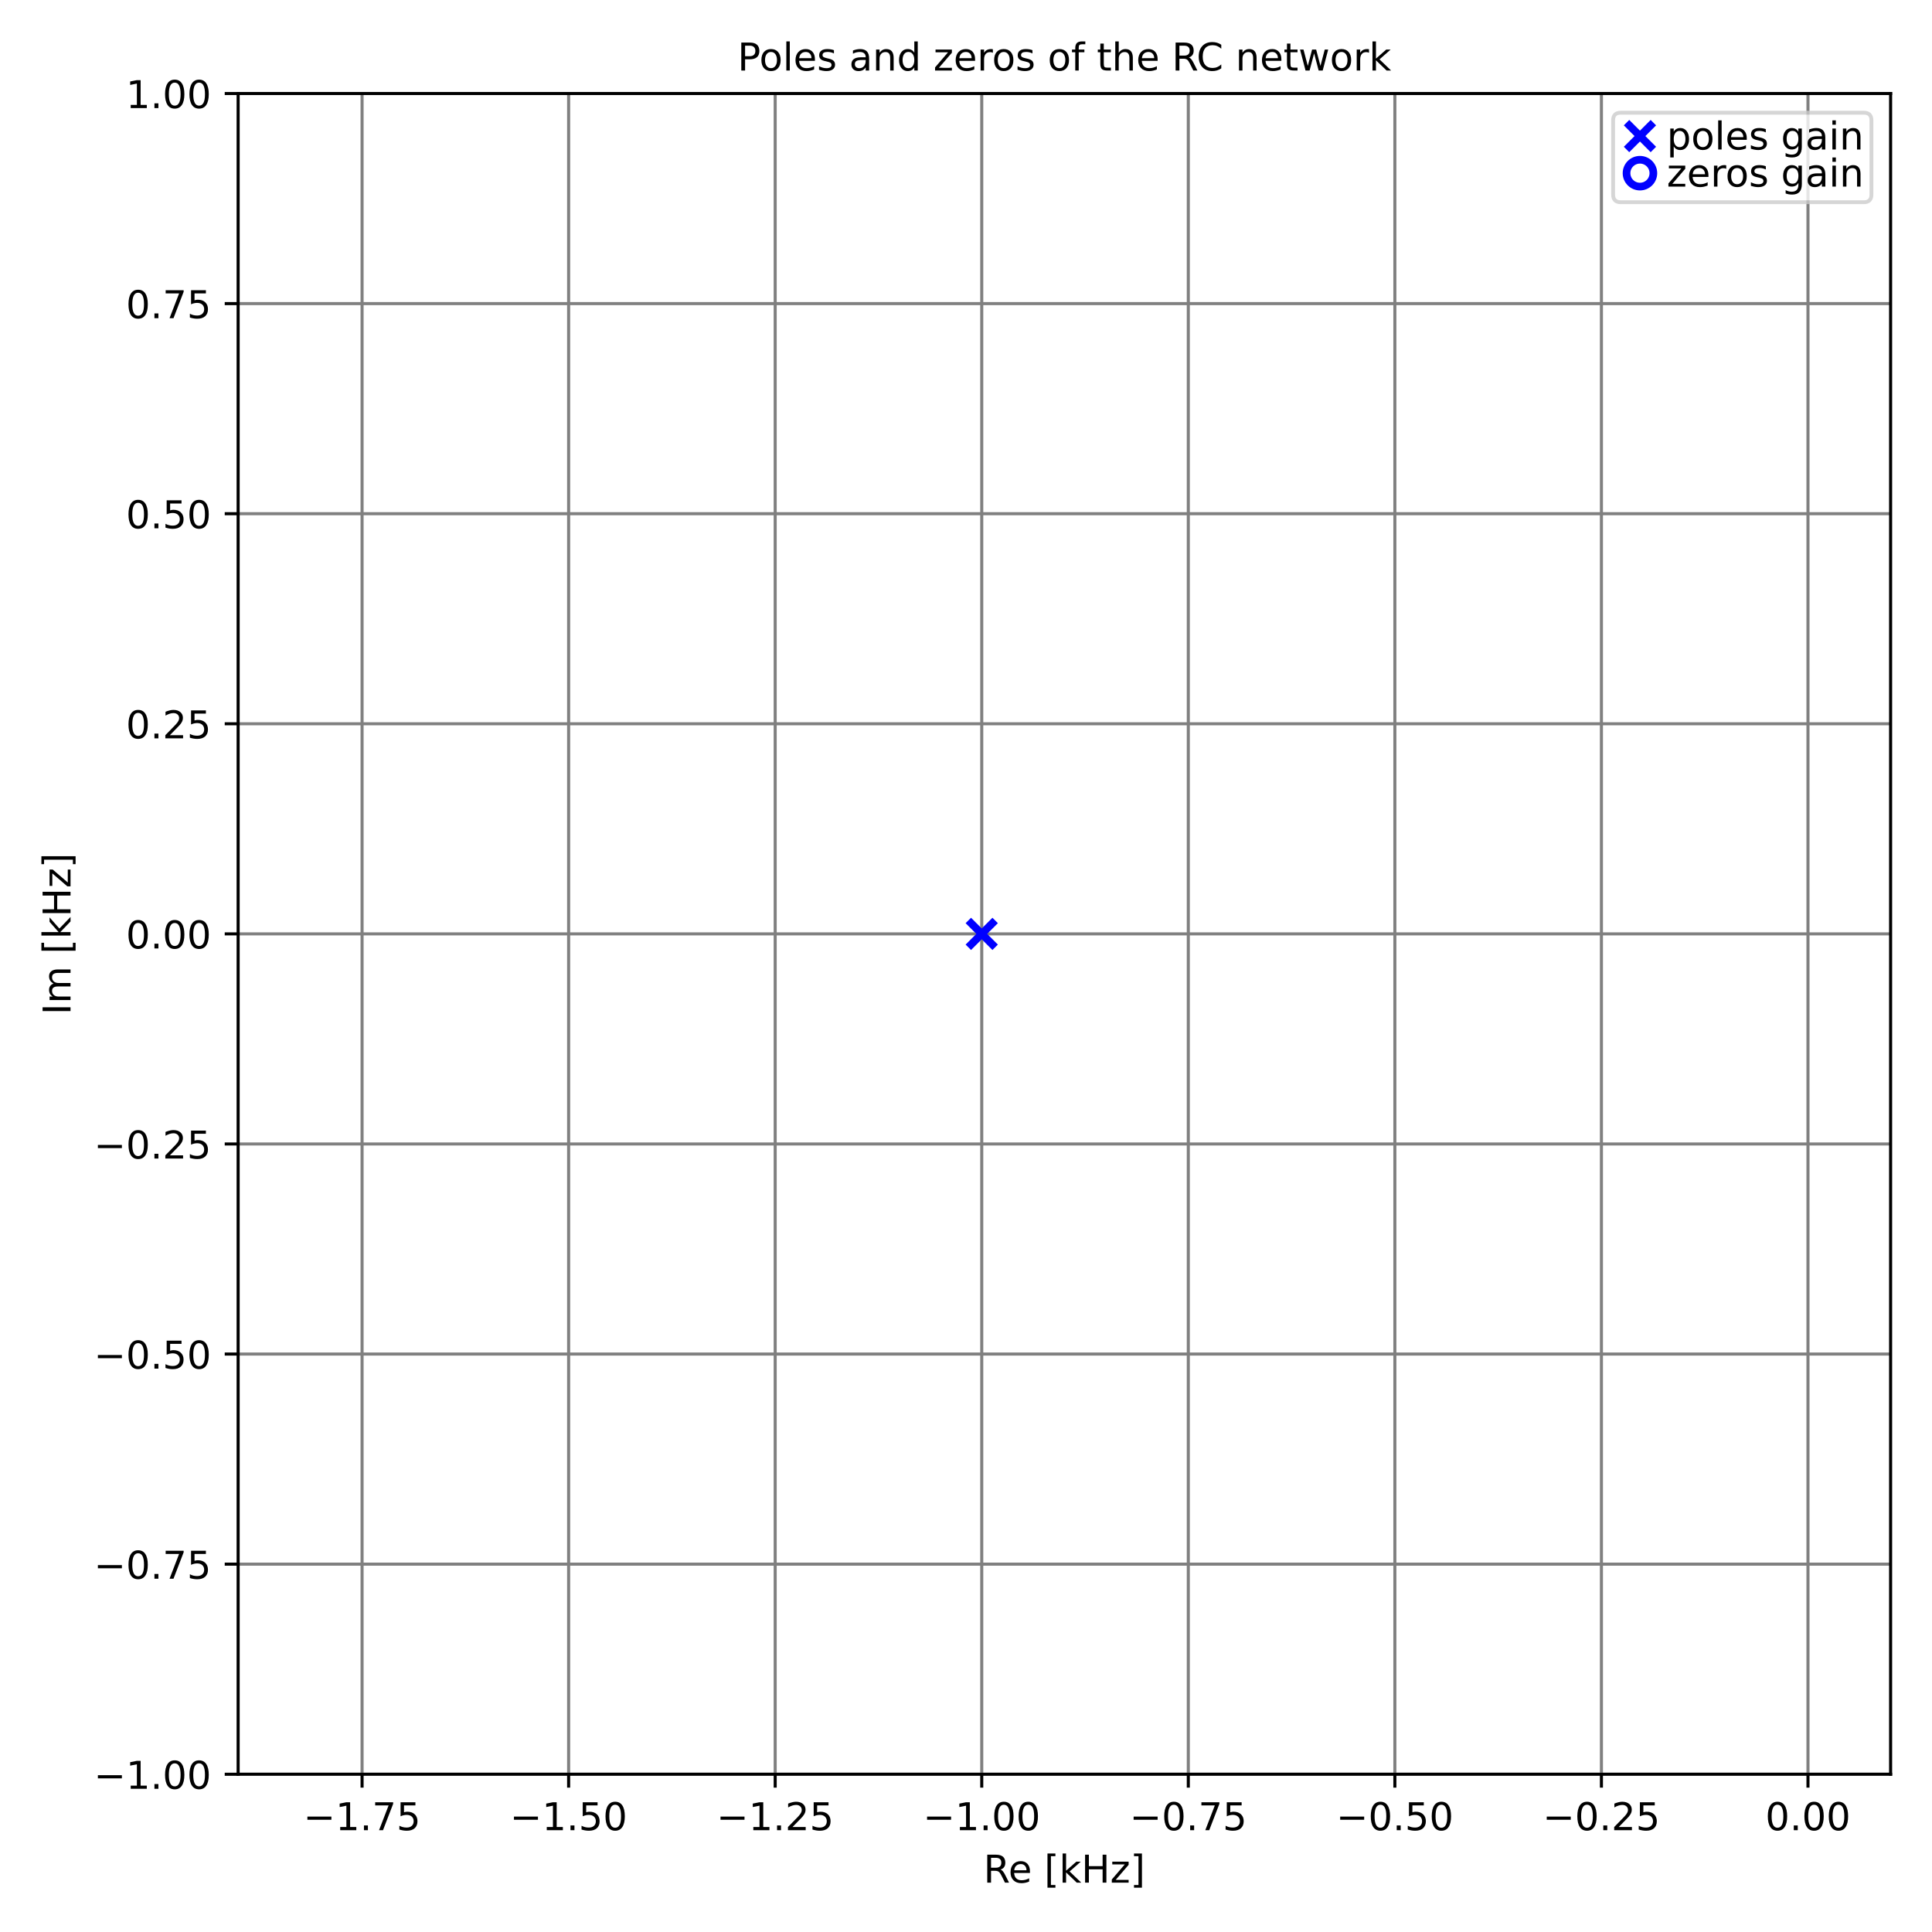
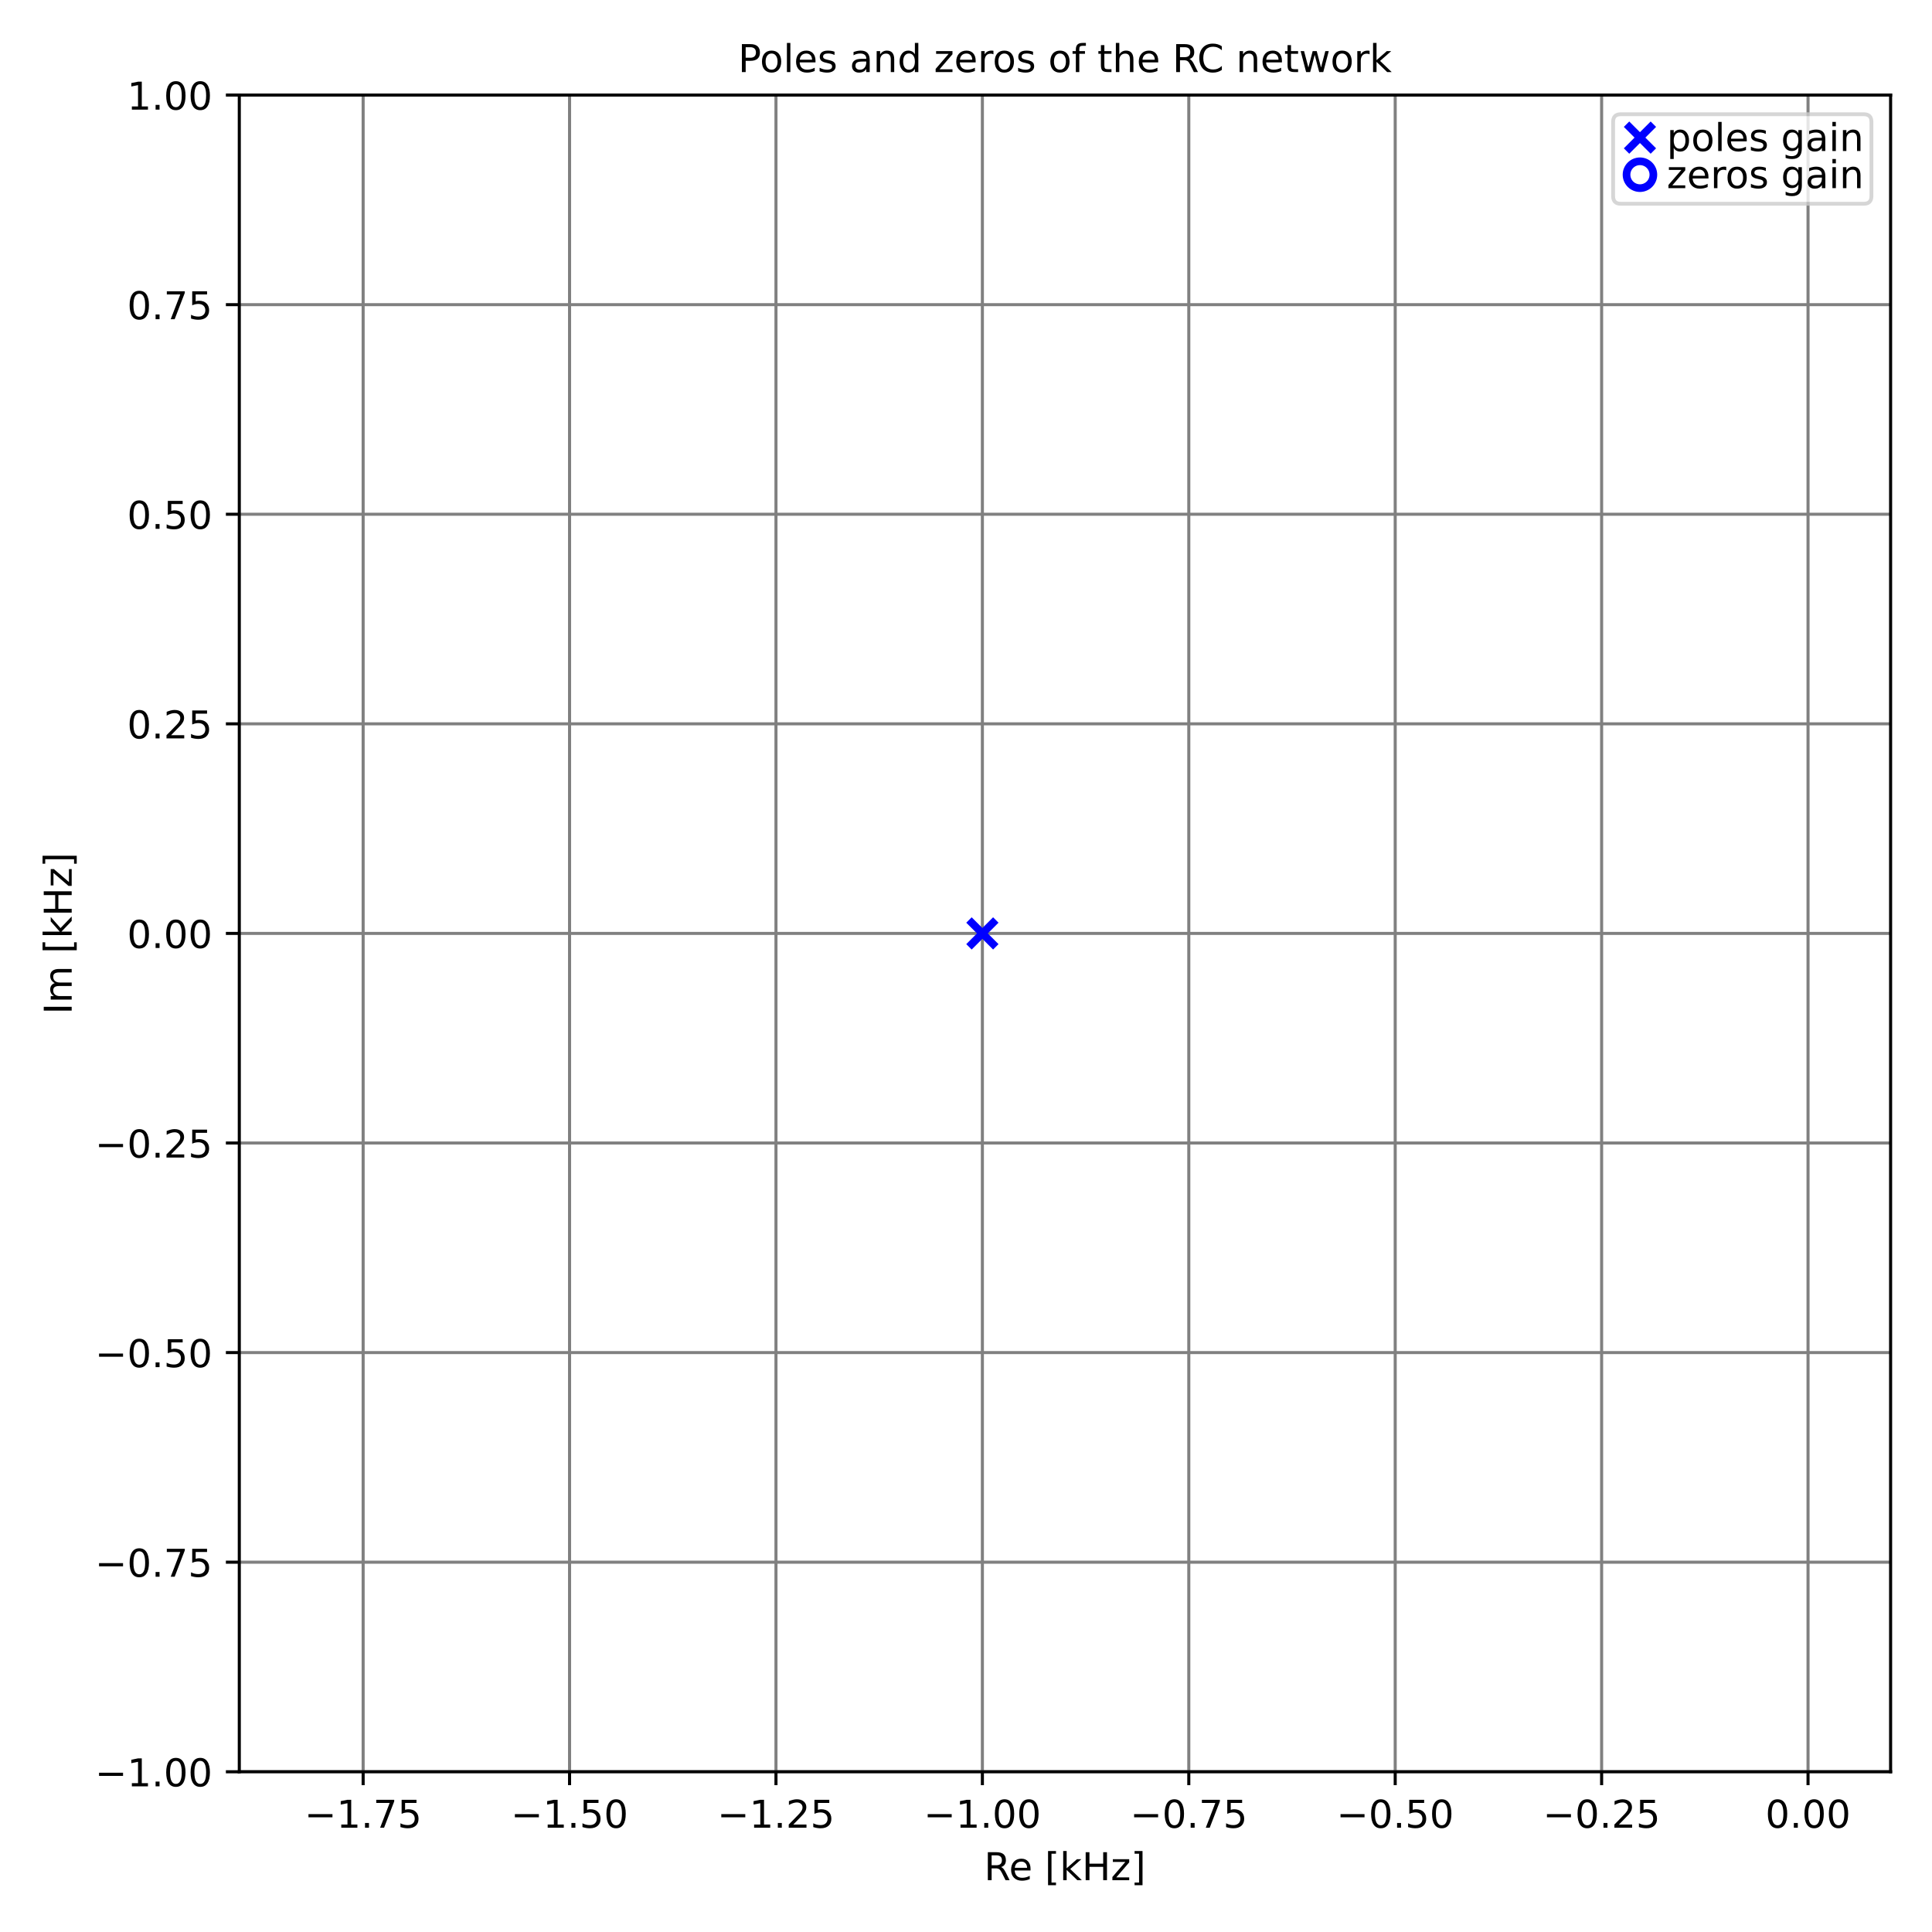
<svg xmlns="http://www.w3.org/2000/svg" xmlns:xlink="http://www.w3.org/1999/xlink" width="504pt" height="504pt" viewBox="0 0 504 504" version="1.1">
  <defs>
    <style type="text/css">*{stroke-linejoin: round; stroke-linecap: butt}</style>
  </defs>
  <g id="figure_1">
    <g id="patch_1">
      <path d="M 0 504  L 504 504  L 504 0  L 0 0  z " style="fill: #ffffff" />
    </g>
    <g id="axes_1">
      <g id="patch_2">
-         <path d="M 62.123 462.844  L 493.2 462.844  L 493.2 24.398  L 62.123 24.398  z " style="fill: #ffffff" />
+         <path d="M 62.425 462.2  L 493.2 462.2  L 493.2 24.8  L 62.425 24.8  z " style="fill: #ffffff" />
      </g>
      <g id="matplotlib.axis_1">
        <g id="xtick_1">
          <g id="line2d_1">
-             <path d="M 94.454 462.844  L 94.454 24.398  " clip-path="url(#p9e55b33abb)" style="fill: none; stroke: #808080; stroke-width: 0.8; stroke-linecap: square" />
+             <path d="M 94.733 462.2  L 94.733 24.8  " clip-path="url(#pa6cd4829ce)" style="fill: none; stroke: #808080; stroke-width: 0.8; stroke-linecap: square" />
          </g>
          <g id="line2d_2">
            <defs>
-               <path id="m2399edb644" d="M 0 0  L 0 3.5  " style="stroke: #000000; stroke-width: 0.8" />
+               <path id="m1ba899b38e" d="M 0 0  L 0 3.5  " style="stroke: #000000; stroke-width: 0.8" />
            </defs>
            <g>
-               <use xlink:href="#m2399edb644" x="94.454" y="462.844" style="stroke: #000000; stroke-width: 0.8" />
+               <use xlink:href="#m1ba899b38e" x="94.733" y="462.2" style="stroke: #000000; stroke-width: 0.8" />
            </g>
          </g>
          <g id="text_1">
-             <g transform="translate(79.13152 477.4422) scale(0.1 -0.1)">
+             <g transform="translate(79.41047 476.7984) scale(0.1 -0.1)">
              <defs>
                <path id="DejaVuSans-2212" d="M 678 2272  L 4684 2272  L 4684 1741  L 678 1741  L 678 2272  z " transform="scale(0.015625)" />
                <path id="DejaVuSans-31" d="M 794 531  L 1825 531  L 1825 4091  L 703 3866  L 703 4441  L 1819 4666  L 2450 4666  L 2450 531  L 3481 531  L 3481 0  L 794 0  L 794 531  z " transform="scale(0.015625)" />
                <path id="DejaVuSans-2e" d="M 684 794  L 1344 794  L 1344 0  L 684 0  L 684 794  z " transform="scale(0.015625)" />
                <path id="DejaVuSans-37" d="M 525 4666  L 3525 4666  L 3525 4397  L 1831 0  L 1172 0  L 2766 4134  L 525 4134  L 525 4666  z " transform="scale(0.015625)" />
                <path id="DejaVuSans-35" d="M 691 4666  L 3169 4666  L 3169 4134  L 1269 4134  L 1269 2991  Q 1406 3038 1543 3061  Q 1681 3084 1819 3084  Q 2600 3084 3056 2656  Q 3513 2228 3513 1497  Q 3513 744 3044 326  Q 2575 -91 1722 -91  Q 1428 -91 1123 -41  Q 819 9 494 109  L 494 744  Q 775 591 1075 516  Q 1375 441 1709 441  Q 2250 441 2565 725  Q 2881 1009 2881 1497  Q 2881 1984 2565 2268  Q 2250 2553 1709 2553  Q 1456 2553 1204 2497  Q 953 2441 691 2322  L 691 4666  z " transform="scale(0.015625)" />
              </defs>
              <use xlink:href="#DejaVuSans-2212" />
              <use xlink:href="#DejaVuSans-31" x="83.789" />
              <use xlink:href="#DejaVuSans-2e" x="147.412" />
              <use xlink:href="#DejaVuSans-37" x="179.199" />
              <use xlink:href="#DejaVuSans-35" x="242.822" />
            </g>
          </g>
        </g>
        <g id="xtick_2">
          <g id="line2d_3">
-             <path d="M 148.339 462.844  L 148.339 24.398  " clip-path="url(#p9e55b33abb)" style="fill: none; stroke: #808080; stroke-width: 0.8; stroke-linecap: square" />
+             <path d="M 148.58 462.2  L 148.58 24.8  " clip-path="url(#pa6cd4829ce)" style="fill: none; stroke: #808080; stroke-width: 0.8; stroke-linecap: square" />
          </g>
          <g id="line2d_4">
            <g>
-               <use xlink:href="#m2399edb644" x="148.339" y="462.844" style="stroke: #000000; stroke-width: 0.8" />
+               <use xlink:href="#m1ba899b38e" x="148.58" y="462.2" style="stroke: #000000; stroke-width: 0.8" />
            </g>
          </g>
          <g id="text_2">
-             <g transform="translate(133.0161 477.4422) scale(0.1 -0.1)">
+             <g transform="translate(133.2573 476.7984) scale(0.1 -0.1)">
              <defs>
                <path id="DejaVuSans-30" d="M 2034 4250  Q 1547 4250 1301 3770  Q 1056 3291 1056 2328  Q 1056 1369 1301 889  Q 1547 409 2034 409  Q 2525 409 2770 889  Q 3016 1369 3016 2328  Q 3016 3291 2770 3770  Q 2525 4250 2034 4250  z M 2034 4750  Q 2819 4750 3233 4129  Q 3647 3509 3647 2328  Q 3647 1150 3233 529  Q 2819 -91 2034 -91  Q 1250 -91 836 529  Q 422 1150 422 2328  Q 422 3509 836 4129  Q 1250 4750 2034 4750  z " transform="scale(0.015625)" />
              </defs>
              <use xlink:href="#DejaVuSans-2212" />
              <use xlink:href="#DejaVuSans-31" x="83.789" />
              <use xlink:href="#DejaVuSans-2e" x="147.412" />
              <use xlink:href="#DejaVuSans-35" x="179.199" />
              <use xlink:href="#DejaVuSans-30" x="242.822" />
            </g>
          </g>
        </g>
        <g id="xtick_3">
          <g id="line2d_5">
-             <path d="M 202.223 462.844  L 202.223 24.398  " clip-path="url(#p9e55b33abb)" style="fill: none; stroke: #808080; stroke-width: 0.8; stroke-linecap: square" />
+             <path d="M 202.427 462.2  L 202.427 24.8  " clip-path="url(#pa6cd4829ce)" style="fill: none; stroke: #808080; stroke-width: 0.8; stroke-linecap: square" />
          </g>
          <g id="line2d_6">
            <g>
-               <use xlink:href="#m2399edb644" x="202.223" y="462.844" style="stroke: #000000; stroke-width: 0.8" />
+               <use xlink:href="#m1ba899b38e" x="202.427" y="462.2" style="stroke: #000000; stroke-width: 0.8" />
            </g>
          </g>
          <g id="text_3">
-             <g transform="translate(186.9007 477.4422) scale(0.1 -0.1)">
+             <g transform="translate(187.1042 476.7984) scale(0.1 -0.1)">
              <defs>
                <path id="DejaVuSans-32" d="M 1228 531  L 3431 531  L 3431 0  L 469 0  L 469 531  Q 828 903 1448 1529  Q 2069 2156 2228 2338  Q 2531 2678 2651 2914  Q 2772 3150 2772 3378  Q 2772 3750 2511 3984  Q 2250 4219 1831 4219  Q 1534 4219 1204 4116  Q 875 4013 500 3803  L 500 4441  Q 881 4594 1212 4672  Q 1544 4750 1819 4750  Q 2544 4750 2975 4387  Q 3406 4025 3406 3419  Q 3406 3131 3298 2873  Q 3191 2616 2906 2266  Q 2828 2175 2409 1742  Q 1991 1309 1228 531  z " transform="scale(0.015625)" />
              </defs>
              <use xlink:href="#DejaVuSans-2212" />
              <use xlink:href="#DejaVuSans-31" x="83.789" />
              <use xlink:href="#DejaVuSans-2e" x="147.412" />
              <use xlink:href="#DejaVuSans-32" x="179.199" />
              <use xlink:href="#DejaVuSans-35" x="242.822" />
            </g>
          </g>
        </g>
        <g id="xtick_4">
          <g id="line2d_7">
-             <path d="M 256.108 462.844  L 256.108 24.398  " clip-path="url(#p9e55b33abb)" style="fill: none; stroke: #808080; stroke-width: 0.8; stroke-linecap: square" />
+             <path d="M 256.274 462.2  L 256.274 24.8  " clip-path="url(#pa6cd4829ce)" style="fill: none; stroke: #808080; stroke-width: 0.8; stroke-linecap: square" />
          </g>
          <g id="line2d_8">
            <g>
-               <use xlink:href="#m2399edb644" x="256.108" y="462.844" style="stroke: #000000; stroke-width: 0.8" />
+               <use xlink:href="#m1ba899b38e" x="256.274" y="462.2" style="stroke: #000000; stroke-width: 0.8" />
            </g>
          </g>
          <g id="text_4">
-             <g transform="translate(240.7852 477.4422) scale(0.1 -0.1)">
+             <g transform="translate(240.9511 476.7984) scale(0.1 -0.1)">
              <use xlink:href="#DejaVuSans-2212" />
              <use xlink:href="#DejaVuSans-31" x="83.789" />
              <use xlink:href="#DejaVuSans-2e" x="147.412" />
              <use xlink:href="#DejaVuSans-30" x="179.199" />
              <use xlink:href="#DejaVuSans-30" x="242.822" />
            </g>
          </g>
        </g>
        <g id="xtick_5">
          <g id="line2d_9">
-             <path d="M 309.992 462.844  L 309.992 24.398  " clip-path="url(#p9e55b33abb)" style="fill: none; stroke: #808080; stroke-width: 0.8; stroke-linecap: square" />
+             <path d="M 310.121 462.2  L 310.121 24.8  " clip-path="url(#pa6cd4829ce)" style="fill: none; stroke: #808080; stroke-width: 0.8; stroke-linecap: square" />
          </g>
          <g id="line2d_10">
            <g>
-               <use xlink:href="#m2399edb644" x="309.992" y="462.844" style="stroke: #000000; stroke-width: 0.8" />
+               <use xlink:href="#m1ba899b38e" x="310.121" y="462.2" style="stroke: #000000; stroke-width: 0.8" />
            </g>
          </g>
          <g id="text_5">
-             <g transform="translate(294.6698 477.4422) scale(0.1 -0.1)">
+             <g transform="translate(294.798 476.7984) scale(0.1 -0.1)">
              <use xlink:href="#DejaVuSans-2212" />
              <use xlink:href="#DejaVuSans-30" x="83.789" />
              <use xlink:href="#DejaVuSans-2e" x="147.412" />
              <use xlink:href="#DejaVuSans-37" x="179.199" />
              <use xlink:href="#DejaVuSans-35" x="242.822" />
            </g>
          </g>
        </g>
        <g id="xtick_6">
          <g id="line2d_11">
-             <path d="M 363.877 462.844  L 363.877 24.398  " clip-path="url(#p9e55b33abb)" style="fill: none; stroke: #808080; stroke-width: 0.8; stroke-linecap: square" />
+             <path d="M 363.967 462.2  L 363.967 24.8  " clip-path="url(#pa6cd4829ce)" style="fill: none; stroke: #808080; stroke-width: 0.8; stroke-linecap: square" />
          </g>
          <g id="line2d_12">
            <g>
-               <use xlink:href="#m2399edb644" x="363.877" y="462.844" style="stroke: #000000; stroke-width: 0.8" />
+               <use xlink:href="#m1ba899b38e" x="363.967" y="462.2" style="stroke: #000000; stroke-width: 0.8" />
            </g>
          </g>
          <g id="text_6">
-             <g transform="translate(348.5544 477.4422) scale(0.1 -0.1)">
+             <g transform="translate(348.6448 476.7984) scale(0.1 -0.1)">
              <use xlink:href="#DejaVuSans-2212" />
              <use xlink:href="#DejaVuSans-30" x="83.789" />
              <use xlink:href="#DejaVuSans-2e" x="147.412" />
              <use xlink:href="#DejaVuSans-35" x="179.199" />
              <use xlink:href="#DejaVuSans-30" x="242.822" />
            </g>
          </g>
        </g>
        <g id="xtick_7">
          <g id="line2d_13">
-             <path d="M 417.762 462.844  L 417.762 24.398  " clip-path="url(#p9e55b33abb)" style="fill: none; stroke: #808080; stroke-width: 0.8; stroke-linecap: square" />
+             <path d="M 417.814 462.2  L 417.814 24.8  " clip-path="url(#pa6cd4829ce)" style="fill: none; stroke: #808080; stroke-width: 0.8; stroke-linecap: square" />
          </g>
          <g id="line2d_14">
            <g>
-               <use xlink:href="#m2399edb644" x="417.762" y="462.844" style="stroke: #000000; stroke-width: 0.8" />
+               <use xlink:href="#m1ba899b38e" x="417.814" y="462.2" style="stroke: #000000; stroke-width: 0.8" />
            </g>
          </g>
          <g id="text_7">
-             <g transform="translate(402.4389 477.4422) scale(0.1 -0.1)">
+             <g transform="translate(402.4917 476.7984) scale(0.1 -0.1)">
              <use xlink:href="#DejaVuSans-2212" />
              <use xlink:href="#DejaVuSans-30" x="83.789" />
              <use xlink:href="#DejaVuSans-2e" x="147.412" />
              <use xlink:href="#DejaVuSans-32" x="179.199" />
              <use xlink:href="#DejaVuSans-35" x="242.822" />
            </g>
          </g>
        </g>
        <g id="xtick_8">
          <g id="line2d_15">
-             <path d="M 471.646 462.844  L 471.646 24.398  " clip-path="url(#p9e55b33abb)" style="fill: none; stroke: #808080; stroke-width: 0.8; stroke-linecap: square" />
+             <path d="M 471.661 462.2  L 471.661 24.8  " clip-path="url(#pa6cd4829ce)" style="fill: none; stroke: #808080; stroke-width: 0.8; stroke-linecap: square" />
          </g>
          <g id="line2d_16">
            <g>
-               <use xlink:href="#m2399edb644" x="471.646" y="462.844" style="stroke: #000000; stroke-width: 0.8" />
+               <use xlink:href="#m1ba899b38e" x="471.661" y="462.2" style="stroke: #000000; stroke-width: 0.8" />
            </g>
          </g>
          <g id="text_8">
-             <g transform="translate(460.5134 477.4422) scale(0.1 -0.1)">
+             <g transform="translate(460.5284 476.7984) scale(0.1 -0.1)">
              <use xlink:href="#DejaVuSans-30" />
              <use xlink:href="#DejaVuSans-2e" x="63.623" />
              <use xlink:href="#DejaVuSans-30" x="95.41" />
              <use xlink:href="#DejaVuSans-30" x="159.033" />
            </g>
          </g>
        </g>
        <g id="text_9">
-           <g transform="translate(256.5656 491.1203) scale(0.1 -0.1)">
+           <g transform="translate(256.7164 490.4766) scale(0.1 -0.1)">
            <defs>
              <path id="DejaVuSans-52" d="M 2841 2188  Q 3044 2119 3236 1894  Q 3428 1669 3622 1275  L 4263 0  L 3584 0  L 2988 1197  Q 2756 1666 2539 1819  Q 2322 1972 1947 1972  L 1259 1972  L 1259 0  L 628 0  L 628 4666  L 2053 4666  Q 2853 4666 3247 4331  Q 3641 3997 3641 3322  Q 3641 2881 3436 2590  Q 3231 2300 2841 2188  z M 1259 4147  L 1259 2491  L 2053 2491  Q 2509 2491 2742 2702  Q 2975 2913 2975 3322  Q 2975 3731 2742 3939  Q 2509 4147 2053 4147  L 1259 4147  z " transform="scale(0.015625)" />
              <path id="DejaVuSans-65" d="M 3597 1894  L 3597 1613  L 953 1613  Q 991 1019 1311 708  Q 1631 397 2203 397  Q 2534 397 2845 478  Q 3156 559 3463 722  L 3463 178  Q 3153 47 2828 -22  Q 2503 -91 2169 -91  Q 1331 -91 842 396  Q 353 884 353 1716  Q 353 2575 817 3079  Q 1281 3584 2069 3584  Q 2775 3584 3186 3129  Q 3597 2675 3597 1894  z M 3022 2063  Q 3016 2534 2758 2815  Q 2500 3097 2075 3097  Q 1594 3097 1305 2825  Q 1016 2553 972 2059  L 3022 2063  z " transform="scale(0.015625)" />
              <path id="DejaVuSans-20" transform="scale(0.015625)" />
              <path id="DejaVuSans-5b" d="M 550 4863  L 1875 4863  L 1875 4416  L 1125 4416  L 1125 -397  L 1875 -397  L 1875 -844  L 550 -844  L 550 4863  z " transform="scale(0.015625)" />
              <path id="DejaVuSans-6b" d="M 581 4863  L 1159 4863  L 1159 1991  L 2875 3500  L 3609 3500  L 1753 1863  L 3688 0  L 2938 0  L 1159 1709  L 1159 0  L 581 0  L 581 4863  z " transform="scale(0.015625)" />
              <path id="DejaVuSans-48" d="M 628 4666  L 1259 4666  L 1259 2753  L 3553 2753  L 3553 4666  L 4184 4666  L 4184 0  L 3553 0  L 3553 2222  L 1259 2222  L 1259 0  L 628 0  L 628 4666  z " transform="scale(0.015625)" />
              <path id="DejaVuSans-7a" d="M 353 3500  L 3084 3500  L 3084 2975  L 922 459  L 3084 459  L 3084 0  L 275 0  L 275 525  L 2438 3041  L 353 3041  L 353 3500  z " transform="scale(0.015625)" />
              <path id="DejaVuSans-5d" d="M 1947 4863  L 1947 -844  L 622 -844  L 622 -397  L 1369 -397  L 1369 4416  L 622 4416  L 622 4863  L 1947 4863  z " transform="scale(0.015625)" />
            </defs>
            <use xlink:href="#DejaVuSans-52" />
            <use xlink:href="#DejaVuSans-65" x="64.982" />
            <use xlink:href="#DejaVuSans-20" x="126.506" />
            <use xlink:href="#DejaVuSans-5b" x="158.293" />
            <use xlink:href="#DejaVuSans-6b" x="197.307" />
            <use xlink:href="#DejaVuSans-48" x="255.217" />
            <use xlink:href="#DejaVuSans-7a" x="330.412" />
            <use xlink:href="#DejaVuSans-5d" x="382.902" />
          </g>
        </g>
      </g>
      <g id="matplotlib.axis_2">
        <g id="ytick_1">
          <g id="line2d_17">
-             <path d="M 62.123 462.844  L 493.2 462.844  " clip-path="url(#p9e55b33abb)" style="fill: none; stroke: #808080; stroke-width: 0.8; stroke-linecap: square" />
+             <path d="M 62.425 462.2  L 493.2 462.2  " clip-path="url(#pa6cd4829ce)" style="fill: none; stroke: #808080; stroke-width: 0.8; stroke-linecap: square" />
          </g>
          <g id="line2d_18">
            <defs>
-               <path id="m7b6ca3f823" d="M 0 0  L -3.5 0  " style="stroke: #000000; stroke-width: 0.8" />
+               <path id="m34f484bc29" d="M 0 0  L -3.5 0  " style="stroke: #000000; stroke-width: 0.8" />
            </defs>
            <g>
-               <use xlink:href="#m7b6ca3f823" x="62.123" y="462.844" style="stroke: #000000; stroke-width: 0.8" />
+               <use xlink:href="#m34f484bc29" x="62.425" y="462.2" style="stroke: #000000; stroke-width: 0.8" />
            </g>
          </g>
          <g id="text_10">
-             <g transform="translate(24.47812 466.643) scale(0.1 -0.1)">
+             <g transform="translate(24.77969 465.9992) scale(0.1 -0.1)">
              <use xlink:href="#DejaVuSans-2212" />
              <use xlink:href="#DejaVuSans-31" x="83.789" />
              <use xlink:href="#DejaVuSans-2e" x="147.412" />
              <use xlink:href="#DejaVuSans-30" x="179.199" />
              <use xlink:href="#DejaVuSans-30" x="242.822" />
            </g>
          </g>
        </g>
        <g id="ytick_2">
          <g id="line2d_19">
-             <path d="M 62.123 408.038  L 493.2 408.038  " clip-path="url(#p9e55b33abb)" style="fill: none; stroke: #808080; stroke-width: 0.8; stroke-linecap: square" />
+             <path d="M 62.425 407.525  L 493.2 407.525  " clip-path="url(#pa6cd4829ce)" style="fill: none; stroke: #808080; stroke-width: 0.8; stroke-linecap: square" />
          </g>
          <g id="line2d_20">
            <g>
-               <use xlink:href="#m7b6ca3f823" x="62.123" y="408.038" style="stroke: #000000; stroke-width: 0.8" />
+               <use xlink:href="#m34f484bc29" x="62.425" y="407.525" style="stroke: #000000; stroke-width: 0.8" />
            </g>
          </g>
          <g id="text_11">
-             <g transform="translate(24.47812 411.8373) scale(0.1 -0.1)">
+             <g transform="translate(24.77969 411.3242) scale(0.1 -0.1)">
              <use xlink:href="#DejaVuSans-2212" />
              <use xlink:href="#DejaVuSans-30" x="83.789" />
              <use xlink:href="#DejaVuSans-2e" x="147.412" />
              <use xlink:href="#DejaVuSans-37" x="179.199" />
              <use xlink:href="#DejaVuSans-35" x="242.822" />
            </g>
          </g>
        </g>
        <g id="ytick_3">
          <g id="line2d_21">
-             <path d="M 62.123 353.232  L 493.2 353.232  " clip-path="url(#p9e55b33abb)" style="fill: none; stroke: #808080; stroke-width: 0.8; stroke-linecap: square" />
+             <path d="M 62.425 352.85  L 493.2 352.85  " clip-path="url(#pa6cd4829ce)" style="fill: none; stroke: #808080; stroke-width: 0.8; stroke-linecap: square" />
          </g>
          <g id="line2d_22">
            <g>
-               <use xlink:href="#m7b6ca3f823" x="62.123" y="353.232" style="stroke: #000000; stroke-width: 0.8" />
+               <use xlink:href="#m34f484bc29" x="62.425" y="352.85" style="stroke: #000000; stroke-width: 0.8" />
            </g>
          </g>
          <g id="text_12">
-             <g transform="translate(24.47812 357.0316) scale(0.1 -0.1)">
+             <g transform="translate(24.77969 356.6492) scale(0.1 -0.1)">
              <use xlink:href="#DejaVuSans-2212" />
              <use xlink:href="#DejaVuSans-30" x="83.789" />
              <use xlink:href="#DejaVuSans-2e" x="147.412" />
              <use xlink:href="#DejaVuSans-35" x="179.199" />
              <use xlink:href="#DejaVuSans-30" x="242.822" />
            </g>
          </g>
        </g>
        <g id="ytick_4">
          <g id="line2d_23">
-             <path d="M 62.123 298.427  L 493.2 298.427  " clip-path="url(#p9e55b33abb)" style="fill: none; stroke: #808080; stroke-width: 0.8; stroke-linecap: square" />
+             <path d="M 62.425 298.175  L 493.2 298.175  " clip-path="url(#pa6cd4829ce)" style="fill: none; stroke: #808080; stroke-width: 0.8; stroke-linecap: square" />
          </g>
          <g id="line2d_24">
            <g>
-               <use xlink:href="#m7b6ca3f823" x="62.123" y="298.427" style="stroke: #000000; stroke-width: 0.8" />
+               <use xlink:href="#m34f484bc29" x="62.425" y="298.175" style="stroke: #000000; stroke-width: 0.8" />
            </g>
          </g>
          <g id="text_13">
-             <g transform="translate(24.47812 302.226) scale(0.1 -0.1)">
+             <g transform="translate(24.77969 301.9742) scale(0.1 -0.1)">
              <use xlink:href="#DejaVuSans-2212" />
              <use xlink:href="#DejaVuSans-30" x="83.789" />
              <use xlink:href="#DejaVuSans-2e" x="147.412" />
              <use xlink:href="#DejaVuSans-32" x="179.199" />
              <use xlink:href="#DejaVuSans-35" x="242.822" />
            </g>
          </g>
        </g>
        <g id="ytick_5">
          <g id="line2d_25">
-             <path d="M 62.123 243.621  L 493.2 243.621  " clip-path="url(#p9e55b33abb)" style="fill: none; stroke: #808080; stroke-width: 0.8; stroke-linecap: square" />
+             <path d="M 62.425 243.5  L 493.2 243.5  " clip-path="url(#pa6cd4829ce)" style="fill: none; stroke: #808080; stroke-width: 0.8; stroke-linecap: square" />
          </g>
          <g id="line2d_26">
            <g>
-               <use xlink:href="#m7b6ca3f823" x="62.123" y="243.621" style="stroke: #000000; stroke-width: 0.8" />
+               <use xlink:href="#m34f484bc29" x="62.425" y="243.5" style="stroke: #000000; stroke-width: 0.8" />
            </g>
          </g>
          <g id="text_14">
-             <g transform="translate(32.85781 247.4203) scale(0.1 -0.1)">
+             <g transform="translate(33.15937 247.2992) scale(0.1 -0.1)">
              <use xlink:href="#DejaVuSans-30" />
              <use xlink:href="#DejaVuSans-2e" x="63.623" />
              <use xlink:href="#DejaVuSans-30" x="95.41" />
              <use xlink:href="#DejaVuSans-30" x="159.033" />
            </g>
          </g>
        </g>
        <g id="ytick_6">
          <g id="line2d_27">
-             <path d="M 62.123 188.815  L 493.2 188.815  " clip-path="url(#p9e55b33abb)" style="fill: none; stroke: #808080; stroke-width: 0.8; stroke-linecap: square" />
+             <path d="M 62.425 188.825  L 493.2 188.825  " clip-path="url(#pa6cd4829ce)" style="fill: none; stroke: #808080; stroke-width: 0.8; stroke-linecap: square" />
          </g>
          <g id="line2d_28">
            <g>
-               <use xlink:href="#m7b6ca3f823" x="62.123" y="188.815" style="stroke: #000000; stroke-width: 0.8" />
+               <use xlink:href="#m34f484bc29" x="62.425" y="188.825" style="stroke: #000000; stroke-width: 0.8" />
            </g>
          </g>
          <g id="text_15">
-             <g transform="translate(32.85781 192.6146) scale(0.1 -0.1)">
+             <g transform="translate(33.15937 192.6242) scale(0.1 -0.1)">
              <use xlink:href="#DejaVuSans-30" />
              <use xlink:href="#DejaVuSans-2e" x="63.623" />
              <use xlink:href="#DejaVuSans-32" x="95.41" />
              <use xlink:href="#DejaVuSans-35" x="159.033" />
            </g>
          </g>
        </g>
        <g id="ytick_7">
          <g id="line2d_29">
-             <path d="M 62.123 134.01  L 493.2 134.01  " clip-path="url(#p9e55b33abb)" style="fill: none; stroke: #808080; stroke-width: 0.8; stroke-linecap: square" />
+             <path d="M 62.425 134.15  L 493.2 134.15  " clip-path="url(#pa6cd4829ce)" style="fill: none; stroke: #808080; stroke-width: 0.8; stroke-linecap: square" />
          </g>
          <g id="line2d_30">
            <g>
-               <use xlink:href="#m7b6ca3f823" x="62.123" y="134.01" style="stroke: #000000; stroke-width: 0.8" />
+               <use xlink:href="#m34f484bc29" x="62.425" y="134.15" style="stroke: #000000; stroke-width: 0.8" />
            </g>
          </g>
          <g id="text_16">
-             <g transform="translate(32.85781 137.809) scale(0.1 -0.1)">
+             <g transform="translate(33.15937 137.9492) scale(0.1 -0.1)">
              <use xlink:href="#DejaVuSans-30" />
              <use xlink:href="#DejaVuSans-2e" x="63.623" />
              <use xlink:href="#DejaVuSans-35" x="95.41" />
              <use xlink:href="#DejaVuSans-30" x="159.033" />
            </g>
          </g>
        </g>
        <g id="ytick_8">
          <g id="line2d_31">
-             <path d="M 62.123 79.204  L 493.2 79.204  " clip-path="url(#p9e55b33abb)" style="fill: none; stroke: #808080; stroke-width: 0.8; stroke-linecap: square" />
+             <path d="M 62.425 79.475  L 493.2 79.475  " clip-path="url(#pa6cd4829ce)" style="fill: none; stroke: #808080; stroke-width: 0.8; stroke-linecap: square" />
          </g>
          <g id="line2d_32">
            <g>
-               <use xlink:href="#m7b6ca3f823" x="62.123" y="79.204" style="stroke: #000000; stroke-width: 0.8" />
+               <use xlink:href="#m34f484bc29" x="62.425" y="79.475" style="stroke: #000000; stroke-width: 0.8" />
            </g>
          </g>
          <g id="text_17">
-             <g transform="translate(32.85781 83.00332) scale(0.1 -0.1)">
+             <g transform="translate(33.15937 83.27422) scale(0.1 -0.1)">
              <use xlink:href="#DejaVuSans-30" />
              <use xlink:href="#DejaVuSans-2e" x="63.623" />
              <use xlink:href="#DejaVuSans-37" x="95.41" />
              <use xlink:href="#DejaVuSans-35" x="159.033" />
            </g>
          </g>
        </g>
        <g id="ytick_9">
          <g id="line2d_33">
-             <path d="M 62.123 24.398  L 493.2 24.398  " clip-path="url(#p9e55b33abb)" style="fill: none; stroke: #808080; stroke-width: 0.8; stroke-linecap: square" />
+             <path d="M 62.425 24.8  L 493.2 24.8  " clip-path="url(#pa6cd4829ce)" style="fill: none; stroke: #808080; stroke-width: 0.8; stroke-linecap: square" />
          </g>
          <g id="line2d_34">
            <g>
-               <use xlink:href="#m7b6ca3f823" x="62.123" y="24.398" style="stroke: #000000; stroke-width: 0.8" />
+               <use xlink:href="#m34f484bc29" x="62.425" y="24.8" style="stroke: #000000; stroke-width: 0.8" />
            </g>
          </g>
          <g id="text_18">
-             <g transform="translate(32.85781 28.19766) scale(0.1 -0.1)">
+             <g transform="translate(33.15937 28.59922) scale(0.1 -0.1)">
              <use xlink:href="#DejaVuSans-31" />
              <use xlink:href="#DejaVuSans-2e" x="63.623" />
              <use xlink:href="#DejaVuSans-30" x="95.41" />
              <use xlink:href="#DejaVuSans-30" x="159.033" />
            </g>
          </g>
        </g>
        <g id="text_19">
-           <g transform="translate(18.39844 264.7367) rotate(-90) scale(0.1 -0.1)">
+           <g transform="translate(18.7 264.6156) rotate(-90) scale(0.1 -0.1)">
            <defs>
              <path id="DejaVuSans-49" d="M 628 4666  L 1259 4666  L 1259 0  L 628 0  L 628 4666  z " transform="scale(0.015625)" />
              <path id="DejaVuSans-6d" d="M 3328 2828  Q 3544 3216 3844 3400  Q 4144 3584 4550 3584  Q 5097 3584 5394 3201  Q 5691 2819 5691 2113  L 5691 0  L 5113 0  L 5113 2094  Q 5113 2597 4934 2840  Q 4756 3084 4391 3084  Q 3944 3084 3684 2787  Q 3425 2491 3425 1978  L 3425 0  L 2847 0  L 2847 2094  Q 2847 2600 2669 2842  Q 2491 3084 2119 3084  Q 1678 3084 1418 2786  Q 1159 2488 1159 1978  L 1159 0  L 581 0  L 581 3500  L 1159 3500  L 1159 2956  Q 1356 3278 1631 3431  Q 1906 3584 2284 3584  Q 2666 3584 2933 3390  Q 3200 3197 3328 2828  z " transform="scale(0.015625)" />
            </defs>
            <use xlink:href="#DejaVuSans-49" />
            <use xlink:href="#DejaVuSans-6d" x="29.492" />
            <use xlink:href="#DejaVuSans-20" x="126.904" />
            <use xlink:href="#DejaVuSans-5b" x="158.691" />
            <use xlink:href="#DejaVuSans-6b" x="197.705" />
            <use xlink:href="#DejaVuSans-48" x="255.615" />
            <use xlink:href="#DejaVuSans-7a" x="330.811" />
            <use xlink:href="#DejaVuSans-5d" x="383.301" />
          </g>
        </g>
      </g>
      <g id="line2d_35">
-         <path d="M 256.108 243.621  " clip-path="url(#p9e55b33abb)" style="fill: none" />
+         <path d="M 256.274 243.5  " clip-path="url(#pa6cd4829ce)" style="fill: none" />
        <defs>
-           <path id="m340cb128b6" d="M -3.5 3.5  L 3.5 -3.5  M -3.5 -3.5  L 3.5 3.5  " style="stroke: #0000ff; stroke-width: 2" />
+           <path id="m2b36c27aed" d="M -3.5 3.5  L 3.5 -3.5  M -3.5 -3.5  L 3.5 3.5  " style="stroke: #0000ff; stroke-width: 2" />
        </defs>
-         <g clip-path="url(#p9e55b33abb)">
-           <use xlink:href="#m340cb128b6" x="256.108" y="243.621" style="fill-opacity: 0; stroke: #0000ff; stroke-width: 2" />
+         <g clip-path="url(#pa6cd4829ce)">
+           <use xlink:href="#m2b36c27aed" x="256.274" y="243.5" style="fill-opacity: 0; stroke: #0000ff; stroke-width: 2" />
        </g>
      </g>
      <g id="line2d_36" />
      <g id="patch_3">
-         <path d="M 62.123 462.844  L 62.123 24.398  " style="fill: none; stroke: #000000; stroke-width: 0.8; stroke-linejoin: miter; stroke-linecap: square" />
+         <path d="M 62.425 462.2  L 62.425 24.8  " style="fill: none; stroke: #000000; stroke-width: 0.8; stroke-linejoin: miter; stroke-linecap: square" />
      </g>
      <g id="patch_4">
-         <path d="M 493.2 462.844  L 493.2 24.398  " style="fill: none; stroke: #000000; stroke-width: 0.8; stroke-linejoin: miter; stroke-linecap: square" />
+         <path d="M 493.2 462.2  L 493.2 24.8  " style="fill: none; stroke: #000000; stroke-width: 0.8; stroke-linejoin: miter; stroke-linecap: square" />
      </g>
      <g id="patch_5">
-         <path d="M 62.123 462.844  L 493.2 462.844  " style="fill: none; stroke: #000000; stroke-width: 0.8; stroke-linejoin: miter; stroke-linecap: square" />
+         <path d="M 62.425 462.2  L 493.2 462.2  " style="fill: none; stroke: #000000; stroke-width: 0.8; stroke-linejoin: miter; stroke-linecap: square" />
      </g>
      <g id="patch_6">
-         <path d="M 62.123 24.398  L 493.2 24.398  " style="fill: none; stroke: #000000; stroke-width: 0.8; stroke-linejoin: miter; stroke-linecap: square" />
+         <path d="M 62.425 24.8  L 493.2 24.8  " style="fill: none; stroke: #000000; stroke-width: 0.8; stroke-linejoin: miter; stroke-linecap: square" />
      </g>
      <g id="text_20">
-         <g transform="translate(192.4039 18.39844) scale(0.1 -0.1)">
+         <g transform="translate(192.5547 18.8) scale(0.1 -0.1)">
          <defs>
            <path id="DejaVuSans-50" d="M 1259 4147  L 1259 2394  L 2053 2394  Q 2494 2394 2734 2622  Q 2975 2850 2975 3272  Q 2975 3691 2734 3919  Q 2494 4147 2053 4147  L 1259 4147  z M 628 4666  L 2053 4666  Q 2838 4666 3239 4311  Q 3641 3956 3641 3272  Q 3641 2581 3239 2228  Q 2838 1875 2053 1875  L 1259 1875  L 1259 0  L 628 0  L 628 4666  z " transform="scale(0.015625)" />
            <path id="DejaVuSans-6f" d="M 1959 3097  Q 1497 3097 1228 2736  Q 959 2375 959 1747  Q 959 1119 1226 758  Q 1494 397 1959 397  Q 2419 397 2687 759  Q 2956 1122 2956 1747  Q 2956 2369 2687 2733  Q 2419 3097 1959 3097  z M 1959 3584  Q 2709 3584 3137 3096  Q 3566 2609 3566 1747  Q 3566 888 3137 398  Q 2709 -91 1959 -91  Q 1206 -91 779 398  Q 353 888 353 1747  Q 353 2609 779 3096  Q 1206 3584 1959 3584  z " transform="scale(0.015625)" />
            <path id="DejaVuSans-6c" d="M 603 4863  L 1178 4863  L 1178 0  L 603 0  L 603 4863  z " transform="scale(0.015625)" />
            <path id="DejaVuSans-73" d="M 2834 3397  L 2834 2853  Q 2591 2978 2328 3040  Q 2066 3103 1784 3103  Q 1356 3103 1142 2972  Q 928 2841 928 2578  Q 928 2378 1081 2264  Q 1234 2150 1697 2047  L 1894 2003  Q 2506 1872 2764 1633  Q 3022 1394 3022 966  Q 3022 478 2636 193  Q 2250 -91 1575 -91  Q 1294 -91 989 -36  Q 684 19 347 128  L 347 722  Q 666 556 975 473  Q 1284 391 1588 391  Q 1994 391 2212 530  Q 2431 669 2431 922  Q 2431 1156 2273 1281  Q 2116 1406 1581 1522  L 1381 1569  Q 847 1681 609 1914  Q 372 2147 372 2553  Q 372 3047 722 3315  Q 1072 3584 1716 3584  Q 2034 3584 2315 3537  Q 2597 3491 2834 3397  z " transform="scale(0.015625)" />
            <path id="DejaVuSans-61" d="M 2194 1759  Q 1497 1759 1228 1600  Q 959 1441 959 1056  Q 959 750 1161 570  Q 1363 391 1709 391  Q 2188 391 2477 730  Q 2766 1069 2766 1631  L 2766 1759  L 2194 1759  z M 3341 1997  L 3341 0  L 2766 0  L 2766 531  Q 2569 213 2275 61  Q 1981 -91 1556 -91  Q 1019 -91 701 211  Q 384 513 384 1019  Q 384 1609 779 1909  Q 1175 2209 1959 2209  L 2766 2209  L 2766 2266  Q 2766 2663 2505 2880  Q 2244 3097 1772 3097  Q 1472 3097 1187 3025  Q 903 2953 641 2809  L 641 3341  Q 956 3463 1253 3523  Q 1550 3584 1831 3584  Q 2591 3584 2966 3190  Q 3341 2797 3341 1997  z " transform="scale(0.015625)" />
            <path id="DejaVuSans-6e" d="M 3513 2113  L 3513 0  L 2938 0  L 2938 2094  Q 2938 2591 2744 2837  Q 2550 3084 2163 3084  Q 1697 3084 1428 2787  Q 1159 2491 1159 1978  L 1159 0  L 581 0  L 581 3500  L 1159 3500  L 1159 2956  Q 1366 3272 1645 3428  Q 1925 3584 2291 3584  Q 2894 3584 3203 3211  Q 3513 2838 3513 2113  z " transform="scale(0.015625)" />
            <path id="DejaVuSans-64" d="M 2906 2969  L 2906 4863  L 3481 4863  L 3481 0  L 2906 0  L 2906 525  Q 2725 213 2448 61  Q 2172 -91 1784 -91  Q 1150 -91 751 415  Q 353 922 353 1747  Q 353 2572 751 3078  Q 1150 3584 1784 3584  Q 2172 3584 2448 3432  Q 2725 3281 2906 2969  z M 947 1747  Q 947 1113 1208 752  Q 1469 391 1925 391  Q 2381 391 2643 752  Q 2906 1113 2906 1747  Q 2906 2381 2643 2742  Q 2381 3103 1925 3103  Q 1469 3103 1208 2742  Q 947 2381 947 1747  z " transform="scale(0.015625)" />
            <path id="DejaVuSans-72" d="M 2631 2963  Q 2534 3019 2420 3045  Q 2306 3072 2169 3072  Q 1681 3072 1420 2755  Q 1159 2438 1159 1844  L 1159 0  L 581 0  L 581 3500  L 1159 3500  L 1159 2956  Q 1341 3275 1631 3429  Q 1922 3584 2338 3584  Q 2397 3584 2469 3576  Q 2541 3569 2628 3553  L 2631 2963  z " transform="scale(0.015625)" />
            <path id="DejaVuSans-66" d="M 2375 4863  L 2375 4384  L 1825 4384  Q 1516 4384 1395 4259  Q 1275 4134 1275 3809  L 1275 3500  L 2222 3500  L 2222 3053  L 1275 3053  L 1275 0  L 697 0  L 697 3053  L 147 3053  L 147 3500  L 697 3500  L 697 3744  Q 697 4328 969 4595  Q 1241 4863 1831 4863  L 2375 4863  z " transform="scale(0.015625)" />
            <path id="DejaVuSans-74" d="M 1172 4494  L 1172 3500  L 2356 3500  L 2356 3053  L 1172 3053  L 1172 1153  Q 1172 725 1289 603  Q 1406 481 1766 481  L 2356 481  L 2356 0  L 1766 0  Q 1100 0 847 248  Q 594 497 594 1153  L 594 3053  L 172 3053  L 172 3500  L 594 3500  L 594 4494  L 1172 4494  z " transform="scale(0.015625)" />
            <path id="DejaVuSans-68" d="M 3513 2113  L 3513 0  L 2938 0  L 2938 2094  Q 2938 2591 2744 2837  Q 2550 3084 2163 3084  Q 1697 3084 1428 2787  Q 1159 2491 1159 1978  L 1159 0  L 581 0  L 581 4863  L 1159 4863  L 1159 2956  Q 1366 3272 1645 3428  Q 1925 3584 2291 3584  Q 2894 3584 3203 3211  Q 3513 2838 3513 2113  z " transform="scale(0.015625)" />
            <path id="DejaVuSans-43" d="M 4122 4306  L 4122 3641  Q 3803 3938 3442 4084  Q 3081 4231 2675 4231  Q 1875 4231 1450 3742  Q 1025 3253 1025 2328  Q 1025 1406 1450 917  Q 1875 428 2675 428  Q 3081 428 3442 575  Q 3803 722 4122 1019  L 4122 359  Q 3791 134 3420 21  Q 3050 -91 2638 -91  Q 1578 -91 968 557  Q 359 1206 359 2328  Q 359 3453 968 4101  Q 1578 4750 2638 4750  Q 3056 4750 3426 4639  Q 3797 4528 4122 4306  z " transform="scale(0.015625)" />
            <path id="DejaVuSans-77" d="M 269 3500  L 844 3500  L 1563 769  L 2278 3500  L 2956 3500  L 3675 769  L 4391 3500  L 4966 3500  L 4050 0  L 3372 0  L 2619 2869  L 1863 0  L 1184 0  L 269 3500  z " transform="scale(0.015625)" />
          </defs>
          <use xlink:href="#DejaVuSans-50" />
          <use xlink:href="#DejaVuSans-6f" x="56.678" />
          <use xlink:href="#DejaVuSans-6c" x="117.859" />
          <use xlink:href="#DejaVuSans-65" x="145.643" />
          <use xlink:href="#DejaVuSans-73" x="207.166" />
          <use xlink:href="#DejaVuSans-20" x="259.266" />
          <use xlink:href="#DejaVuSans-61" x="291.053" />
          <use xlink:href="#DejaVuSans-6e" x="352.332" />
          <use xlink:href="#DejaVuSans-64" x="415.711" />
          <use xlink:href="#DejaVuSans-20" x="479.188" />
          <use xlink:href="#DejaVuSans-7a" x="510.975" />
          <use xlink:href="#DejaVuSans-65" x="563.465" />
          <use xlink:href="#DejaVuSans-72" x="624.988" />
          <use xlink:href="#DejaVuSans-6f" x="663.852" />
          <use xlink:href="#DejaVuSans-73" x="725.033" />
          <use xlink:href="#DejaVuSans-20" x="777.133" />
          <use xlink:href="#DejaVuSans-6f" x="808.92" />
          <use xlink:href="#DejaVuSans-66" x="870.102" />
          <use xlink:href="#DejaVuSans-20" x="905.307" />
          <use xlink:href="#DejaVuSans-74" x="937.094" />
          <use xlink:href="#DejaVuSans-68" x="976.303" />
          <use xlink:href="#DejaVuSans-65" x="1039.682" />
          <use xlink:href="#DejaVuSans-20" x="1101.205" />
          <use xlink:href="#DejaVuSans-52" x="1132.992" />
          <use xlink:href="#DejaVuSans-43" x="1197.475" />
          <use xlink:href="#DejaVuSans-20" x="1267.299" />
          <use xlink:href="#DejaVuSans-6e" x="1299.086" />
          <use xlink:href="#DejaVuSans-65" x="1362.465" />
          <use xlink:href="#DejaVuSans-74" x="1423.988" />
          <use xlink:href="#DejaVuSans-77" x="1463.197" />
          <use xlink:href="#DejaVuSans-6f" x="1544.984" />
          <use xlink:href="#DejaVuSans-72" x="1606.166" />
          <use xlink:href="#DejaVuSans-6b" x="1647.279" />
        </g>
      </g>
      <g id="legend_1">
        <g id="patch_7">
-           <path d="M 422.814 52.755  L 486.2 52.755  Q 488.2 52.755 488.2 50.755  L 488.2 31.398  Q 488.2 29.398 486.2 29.398  L 422.814 29.398  Q 420.814 29.398 420.814 31.398  L 420.814 50.755  Q 420.814 52.755 422.814 52.755  z " style="fill: #ffffff; opacity: 0.8; stroke: #cccccc; stroke-linejoin: miter" />
+           <path d="M 422.814 53.156  L 486.2 53.156  Q 488.2 53.156 488.2 51.156  L 488.2 31.8  Q 488.2 29.8 486.2 29.8  L 422.814 29.8  Q 420.814 29.8 420.814 31.8  L 420.814 51.156  Q 420.814 53.156 422.814 53.156  z " style="fill: #ffffff; opacity: 0.8; stroke: #cccccc; stroke-linejoin: miter" />
        </g>
        <g id="line2d_37">
-           <path d="M 422.814 35.497  L 427.814 35.497  L 432.814 35.497  " style="fill: none" />
+           <path d="M 422.814 35.898  L 427.814 35.898  L 432.814 35.898  " style="fill: none" />
          <g>
-             <use xlink:href="#m340cb128b6" x="427.814" y="35.497" style="fill-opacity: 0; stroke: #0000ff; stroke-width: 2" />
+             <use xlink:href="#m2b36c27aed" x="427.814" y="35.898" style="fill-opacity: 0; stroke: #0000ff; stroke-width: 2" />
          </g>
        </g>
        <g id="text_21">
-           <g transform="translate(434.8141 38.99688) scale(0.1 -0.1)">
+           <g transform="translate(434.8141 39.39844) scale(0.1 -0.1)">
            <defs>
              <path id="DejaVuSans-70" d="M 1159 525  L 1159 -1331  L 581 -1331  L 581 3500  L 1159 3500  L 1159 2969  Q 1341 3281 1617 3432  Q 1894 3584 2278 3584  Q 2916 3584 3314 3078  Q 3713 2572 3713 1747  Q 3713 922 3314 415  Q 2916 -91 2278 -91  Q 1894 -91 1617 61  Q 1341 213 1159 525  z M 3116 1747  Q 3116 2381 2855 2742  Q 2594 3103 2138 3103  Q 1681 3103 1420 2742  Q 1159 2381 1159 1747  Q 1159 1113 1420 752  Q 1681 391 2138 391  Q 2594 391 2855 752  Q 3116 1113 3116 1747  z " transform="scale(0.015625)" />
              <path id="DejaVuSans-67" d="M 2906 1791  Q 2906 2416 2648 2759  Q 2391 3103 1925 3103  Q 1463 3103 1205 2759  Q 947 2416 947 1791  Q 947 1169 1205 825  Q 1463 481 1925 481  Q 2391 481 2648 825  Q 2906 1169 2906 1791  z M 3481 434  Q 3481 -459 3084 -895  Q 2688 -1331 1869 -1331  Q 1566 -1331 1297 -1286  Q 1028 -1241 775 -1147  L 775 -588  Q 1028 -725 1275 -790  Q 1522 -856 1778 -856  Q 2344 -856 2625 -561  Q 2906 -266 2906 331  L 2906 616  Q 2728 306 2450 153  Q 2172 0 1784 0  Q 1141 0 747 490  Q 353 981 353 1791  Q 353 2603 747 3093  Q 1141 3584 1784 3584  Q 2172 3584 2450 3431  Q 2728 3278 2906 2969  L 2906 3500  L 3481 3500  L 3481 434  z " transform="scale(0.015625)" />
              <path id="DejaVuSans-69" d="M 603 3500  L 1178 3500  L 1178 0  L 603 0  L 603 3500  z M 603 4863  L 1178 4863  L 1178 4134  L 603 4134  L 603 4863  z " transform="scale(0.015625)" />
            </defs>
            <use xlink:href="#DejaVuSans-70" />
            <use xlink:href="#DejaVuSans-6f" x="63.477" />
            <use xlink:href="#DejaVuSans-6c" x="124.658" />
            <use xlink:href="#DejaVuSans-65" x="152.441" />
            <use xlink:href="#DejaVuSans-73" x="213.965" />
            <use xlink:href="#DejaVuSans-20" x="266.064" />
            <use xlink:href="#DejaVuSans-67" x="297.852" />
            <use xlink:href="#DejaVuSans-61" x="361.328" />
            <use xlink:href="#DejaVuSans-69" x="422.607" />
            <use xlink:href="#DejaVuSans-6e" x="450.391" />
          </g>
        </g>
        <g id="line2d_38">
-           <path d="M 422.814 45.175  L 427.814 45.175  L 432.814 45.175  " style="fill: none" />
+           <path d="M 422.814 45.577  L 427.814 45.577  L 432.814 45.577  " style="fill: none" />
          <defs>
-             <path id="mab47d2a66b" d="M 0 3.5  C 0.928 3.5 1.819 3.131 2.475 2.475  C 3.131 1.819 3.5 0.928 3.5 0  C 3.5 -0.928 3.131 -1.819 2.475 -2.475  C 1.819 -3.131 0.928 -3.5 0 -3.5  C -0.928 -3.5 -1.819 -3.131 -2.475 -2.475  C -3.131 -1.819 -3.5 -0.928 -3.5 0  C -3.5 0.928 -3.131 1.819 -2.475 2.475  C -1.819 3.131 -0.928 3.5 0 3.5  z " style="stroke: #0000ff; stroke-width: 2" />
+             <path id="m21b65d48fb" d="M 0 3.5  C 0.928 3.5 1.819 3.131 2.475 2.475  C 3.131 1.819 3.5 0.928 3.5 0  C 3.5 -0.928 3.131 -1.819 2.475 -2.475  C 1.819 -3.131 0.928 -3.5 0 -3.5  C -0.928 -3.5 -1.819 -3.131 -2.475 -2.475  C -3.131 -1.819 -3.5 -0.928 -3.5 0  C -3.5 0.928 -3.131 1.819 -2.475 2.475  C -1.819 3.131 -0.928 3.5 0 3.5  z " style="stroke: #0000ff; stroke-width: 2" />
          </defs>
          <g>
-             <use xlink:href="#mab47d2a66b" x="427.814" y="45.175" style="fill-opacity: 0; stroke: #0000ff; stroke-width: 2" />
+             <use xlink:href="#m21b65d48fb" x="427.814" y="45.577" style="fill-opacity: 0; stroke: #0000ff; stroke-width: 2" />
          </g>
        </g>
        <g id="text_22">
-           <g transform="translate(434.8141 48.675) scale(0.1 -0.1)">
+           <g transform="translate(434.8141 49.07656) scale(0.1 -0.1)">
            <use xlink:href="#DejaVuSans-7a" />
            <use xlink:href="#DejaVuSans-65" x="52.49" />
            <use xlink:href="#DejaVuSans-72" x="114.014" />
            <use xlink:href="#DejaVuSans-6f" x="152.877" />
            <use xlink:href="#DejaVuSans-73" x="214.059" />
            <use xlink:href="#DejaVuSans-20" x="266.158" />
            <use xlink:href="#DejaVuSans-67" x="297.945" />
            <use xlink:href="#DejaVuSans-61" x="361.422" />
            <use xlink:href="#DejaVuSans-69" x="422.701" />
            <use xlink:href="#DejaVuSans-6e" x="450.484" />
          </g>
        </g>
      </g>
    </g>
  </g>
  <defs>
-     <clipPath id="p9e55b33abb">
-       <rect x="62.123" y="24.398" width="431.077" height="438.445" />
+     <clipPath id="pa6cd4829ce">
+       <rect x="62.425" y="24.8" width="430.775" height="437.4" />
    </clipPath>
  </defs>
</svg>
